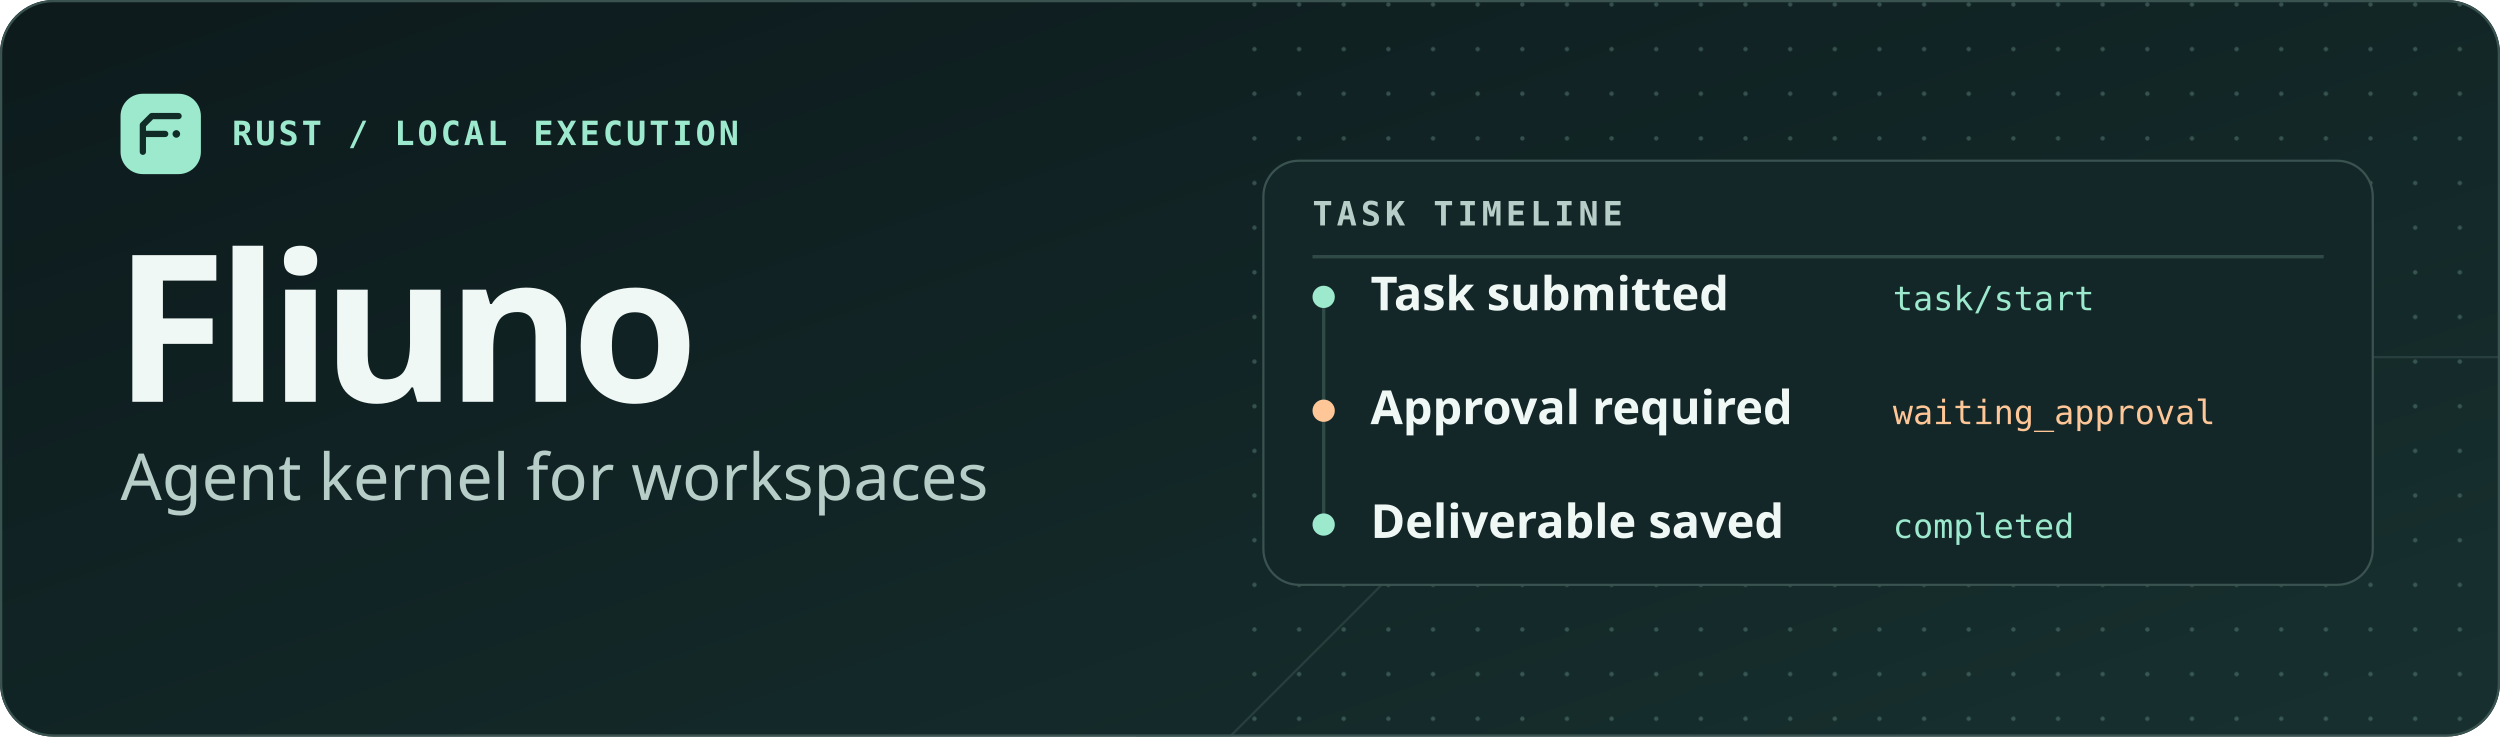
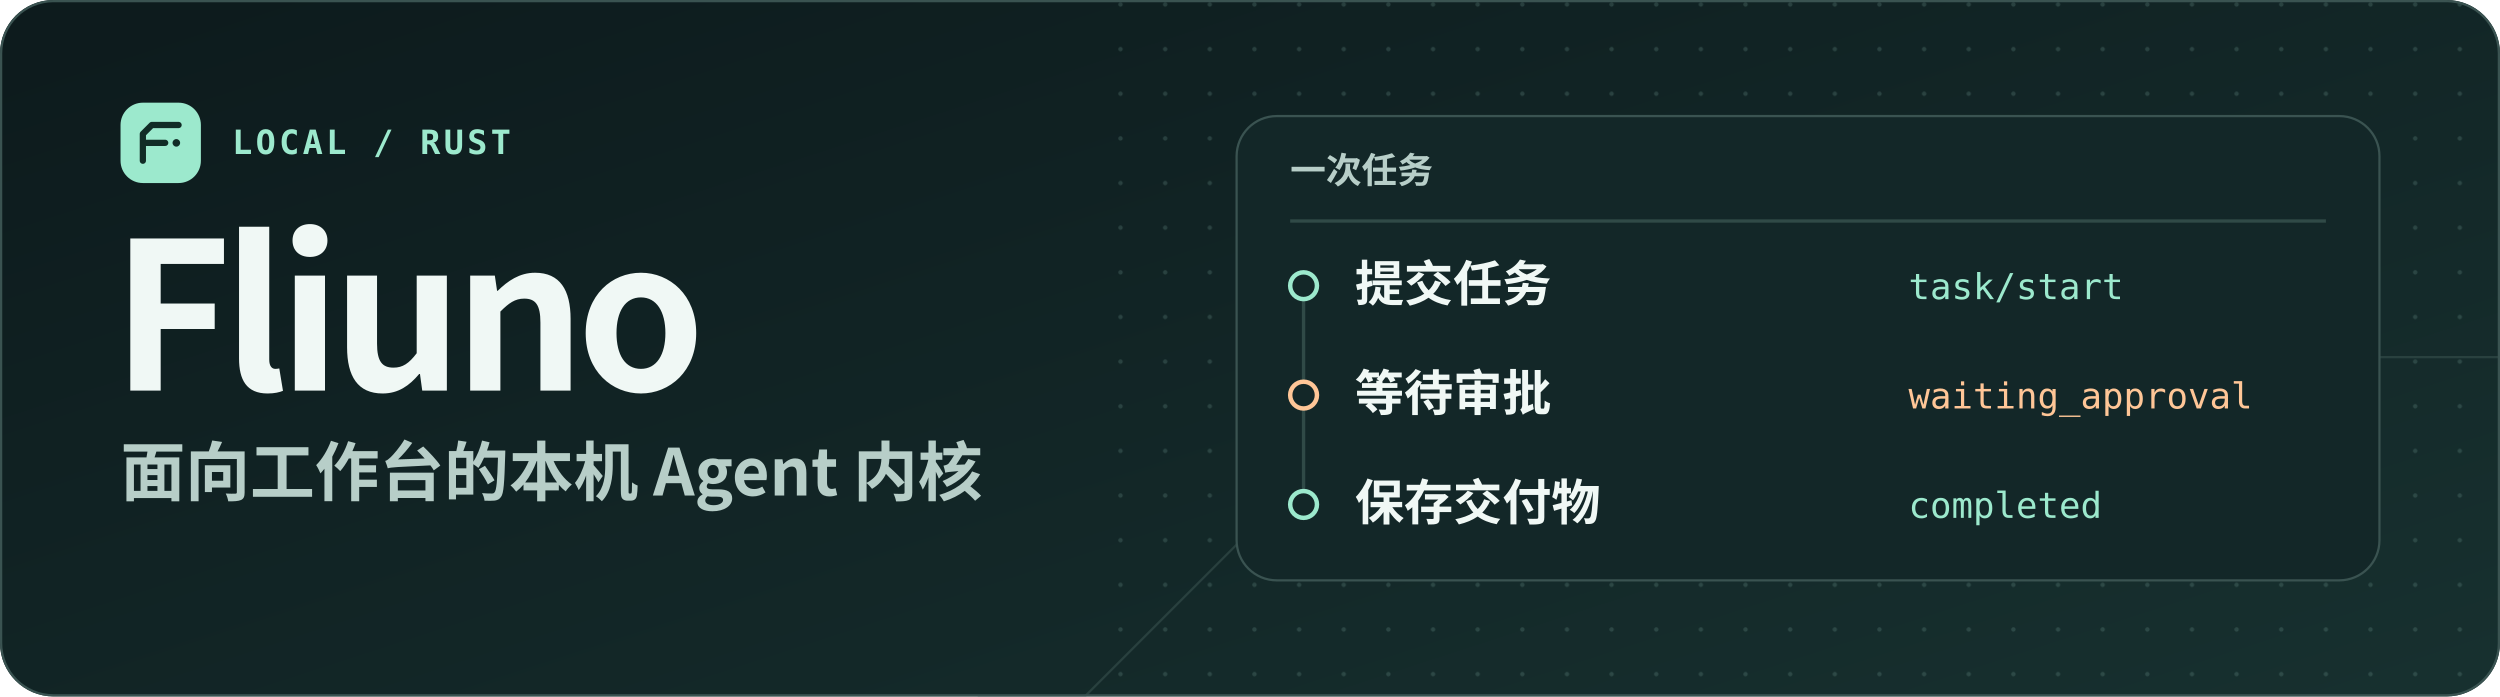
- <svg xmlns="http://www.w3.org/2000/svg" width="1120" height="330" viewBox="0 0 1120 330" role="img" aria-labelledby="title desc">
+ <svg xmlns="http://www.w3.org/2000/svg" width="1120" height="312" viewBox="0 0 1120 312" role="img" aria-labelledby="title desc">
  <defs>
    <linearGradient id="paper" x1="0%" y1="10%" x2="100%" y2="95%">
      <stop stop-color="#0d1b1d" />
      <stop offset="1" stop-color="#17302f" />
    </linearGradient>
    <pattern id="grid" width="20" height="20" patternUnits="userSpaceOnUse">
-       <circle cx="2" cy="2" r="1" fill="#6e9990" opacity=".38" />
+       <circle cx="2" cy="2" r="1" fill="#6e9990" opacity=".25" />
    </pattern>
    <clipPath id="frame">
-       <rect width="1120" height="330" rx="24" />
+       <rect width="1120" height="312" rx="24" />
    </clipPath>
  </defs>
  <g clip-path="url(#frame)">
-     <rect width="1120" height="330" fill="url(#paper)" />
-     <rect x="559" width="561" height="330" fill="url(#grid)" />
-     <path d="M509 330h42l170-170h1120" fill="none" stroke="#3a5351" opacity=".5" />
-     <g transform="translate(54 42)">
+     <rect width="1120" height="312" fill="url(#paper)" />
+     <rect x="486" width="634" height="312" fill="url(#grid)" />
+     <path d="M438 312h48l152-152h482" fill="none" stroke="#3a5351" opacity=".55" />
+     <g transform="translate(54 46)">
      <rect width="36" height="36" rx="10" fill="#9ce9cd" />
      <path d="M10 26V14l4-4h12M10 18h10" fill="none" stroke="#112c26" stroke-width="2.8" stroke-linecap="round" stroke-linejoin="round" />
      <circle cx="25" cy="18" r="1.7" fill="#112c26" />
    </g>
-     <text x="104" y="65" font-family="ui-monospace, Cascadia Mono, Consolas, monospace" font-size="15" font-weight="650" letter-spacing="1.35" fill="#9ce9cd">RUST  /  LOCAL EXECUTION</text>
-     <text x="51" y="180" font-family="system-ui, Segoe UI, sans-serif" font-size="92" font-weight="740" letter-spacing="-4.5" fill="#f0f8f5">Fliuno</text>
-     <text x="54" y="224" font-family="system-ui, Segoe UI, sans-serif" font-size="29" font-weight="540" letter-spacing="0" fill="#b7cec8">Agent kernel for workspaces</text>
-     <g transform="translate(566 72)">
-       <rect width="497" height="190" rx="16" fill="#132728" stroke="#3a5351" />
-       <text x="22" y="29" font-family="ui-monospace, Cascadia Mono, Consolas, monospace" font-size="15" font-weight="650" letter-spacing="1.8" fill="#b7cec8">TASK TIMELINE</text>
-       <path d="M22 43H475M27 61V163" fill="none" stroke="#304a47" stroke-width="1.5" />
-       <circle cx="27" cy="61" r="5" fill="#9ce9cd" />
-       <text x="48" y="67" font-family="system-ui, Segoe UI, sans-serif" font-size="21" font-weight="650" letter-spacing="0" fill="#f0f8f5">Task submitted</text>
-       <text x="282" y="67" font-family="ui-monospace, Cascadia Mono, Consolas, monospace" font-size="15" font-weight="500" letter-spacing="0" fill="#9ce9cd">task/start</text>
-       <circle cx="27" cy="112" r="5" fill="#ffc697" />
-       <text x="48" y="118" font-family="system-ui, Segoe UI, sans-serif" font-size="21" font-weight="650" letter-spacing="0" fill="#f0f8f5">Approval required</text>
-       <text x="282" y="118" font-family="ui-monospace, Cascadia Mono, Consolas, monospace" font-size="15" font-weight="500" letter-spacing="0" fill="#ffc697">waiting_approval</text>
-       <circle cx="27" cy="163" r="5" fill="#9ce9cd" />
-       <text x="48" y="169" font-family="system-ui, Segoe UI, sans-serif" font-size="21" font-weight="650" letter-spacing="0" fill="#f0f8f5">Deliverable saved</text>
-       <text x="282" y="169" font-family="ui-monospace, Cascadia Mono, Consolas, monospace" font-size="15" font-weight="500" letter-spacing="0" fill="#9ce9cd">completed</text>
+     <text x="104" y="69" font-family="ui-monospace, Cascadia Mono, Consolas, monospace" font-size="15" font-weight="650" letter-spacing="1.5" fill="#9ce9cd">LOCAL  /  RUST</text>
+     <text x="50" y="175" font-family="system-ui, Segoe UI, PingFang SC, Microsoft YaHei, Noto Sans CJK SC, sans-serif" font-size="92" font-weight="740" letter-spacing="-4" fill="#f0f8f5">Fliuno</text>
+     <text x="54" y="222" font-family="system-ui, Segoe UI, PingFang SC, Microsoft YaHei, Noto Sans CJK SC, sans-serif" font-size="29" font-weight="550" letter-spacing="0" fill="#b7cec8">面向工作台的本机 Agent 内核</text>
+     <g transform="translate(554 52)">
+       <rect width="512" height="208" rx="18" fill="#132728" stroke="#3a5351" />
+       <text x="24" y="30" font-family="system-ui, Segoe UI, PingFang SC, Microsoft YaHei, Noto Sans CJK SC, sans-serif" font-size="16" font-weight="650" letter-spacing="0" fill="#b7cec8">一次任务</text>
+       <path d="M24 47H488M30 76V174" fill="none" stroke="#304a47" stroke-width="1.5" />
+       <circle cx="30" cy="76" r="6" fill="#132728" stroke="#9ce9cd" stroke-width="2" />
+       <text x="53" y="83" font-family="system-ui, Segoe UI, PingFang SC, Microsoft YaHei, Noto Sans CJK SC, sans-serif" font-size="22" font-weight="650" letter-spacing="0" fill="#f0f8f5">提交任务</text>
+       <text x="301" y="82" font-family="ui-monospace, Cascadia Mono, Consolas, monospace" font-size="16" font-weight="500" letter-spacing="0" fill="#9ce9cd">task/start</text>
+       <circle cx="30" cy="125" r="6" fill="#132728" stroke="#ffc697" stroke-width="2" />
+       <text x="53" y="132" font-family="system-ui, Segoe UI, PingFang SC, Microsoft YaHei, Noto Sans CJK SC, sans-serif" font-size="22" font-weight="650" letter-spacing="0" fill="#f0f8f5">等待审批</text>
+       <text x="301" y="131" font-family="ui-monospace, Cascadia Mono, Consolas, monospace" font-size="16" font-weight="500" letter-spacing="0" fill="#ffc697">waiting_approval</text>
+       <circle cx="30" cy="174" r="6" fill="#132728" stroke="#9ce9cd" stroke-width="2" />
+       <text x="53" y="181" font-family="system-ui, Segoe UI, PingFang SC, Microsoft YaHei, Noto Sans CJK SC, sans-serif" font-size="22" font-weight="650" letter-spacing="0" fill="#f0f8f5">保存交付物</text>
+       <text x="301" y="180" font-family="ui-monospace, Cascadia Mono, Consolas, monospace" font-size="16" font-weight="500" letter-spacing="0" fill="#9ce9cd">completed</text>
    </g>
  </g>
-   <rect x=".5" y=".5" width="1119" height="329" rx="23.5" fill="none" stroke="#3a5351" />
+   <rect x=".5" y=".5" width="1119" height="311" rx="23.5" fill="none" stroke="#3a5351" />
</svg>
